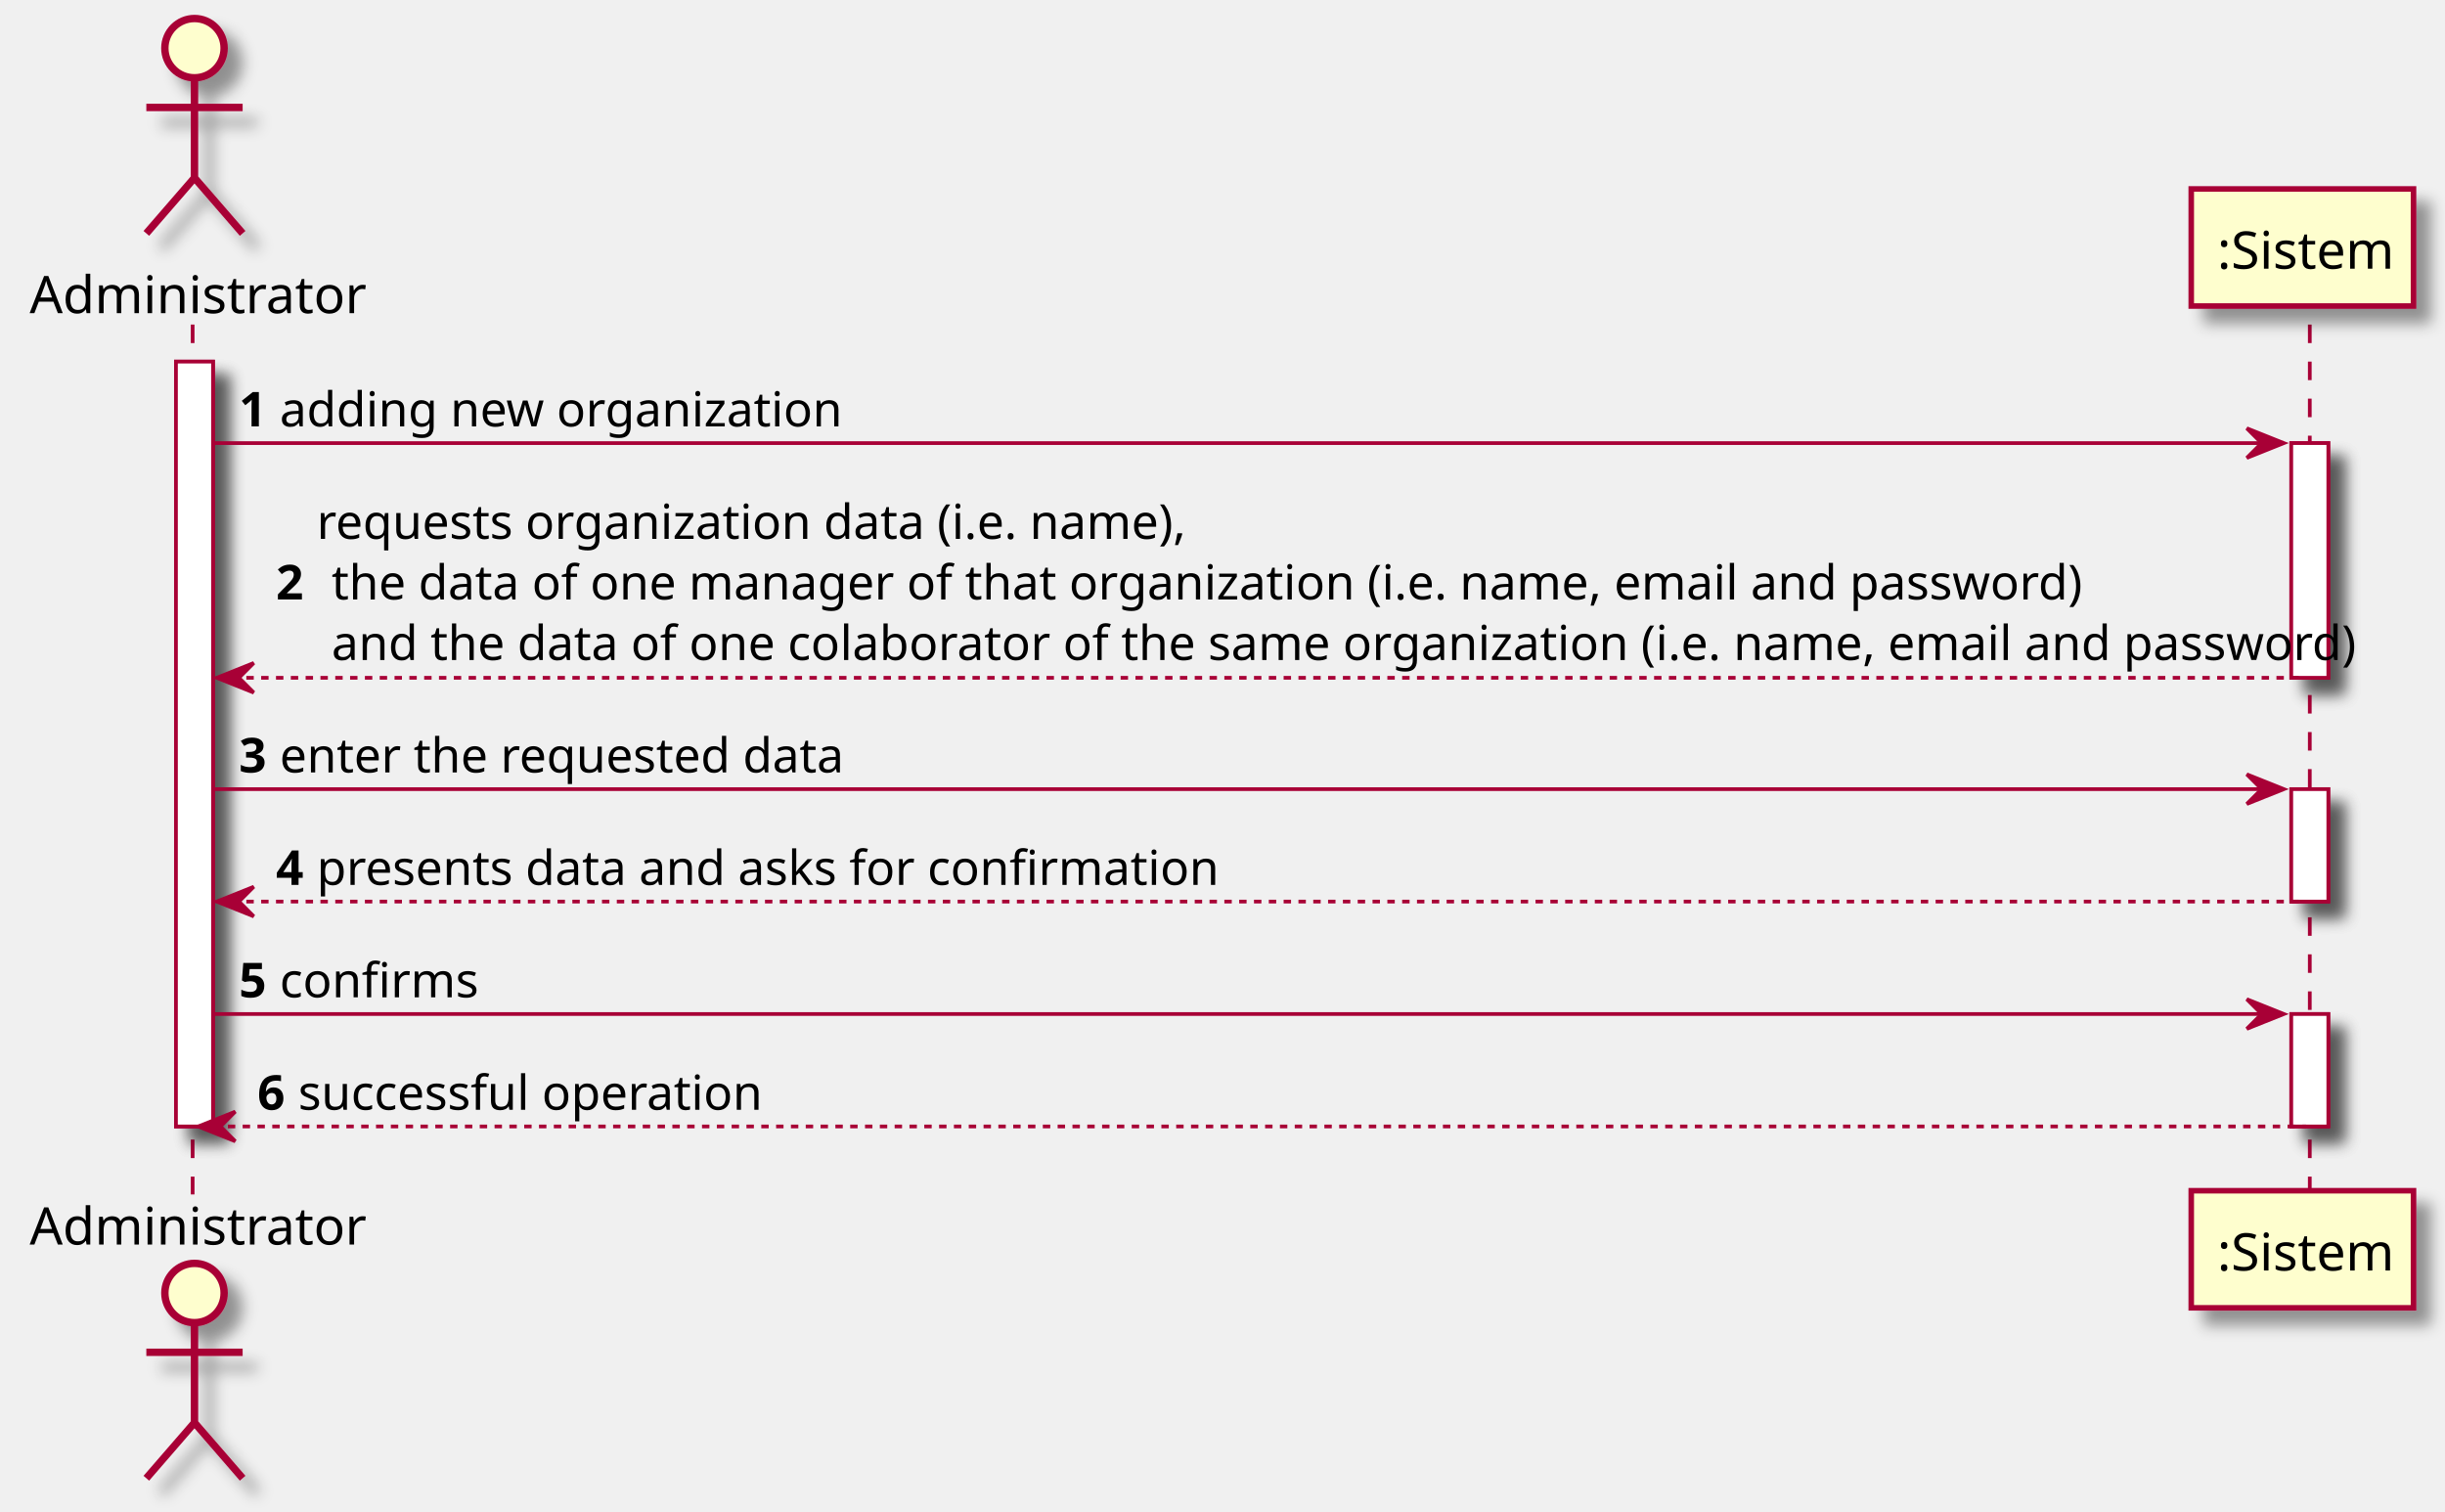
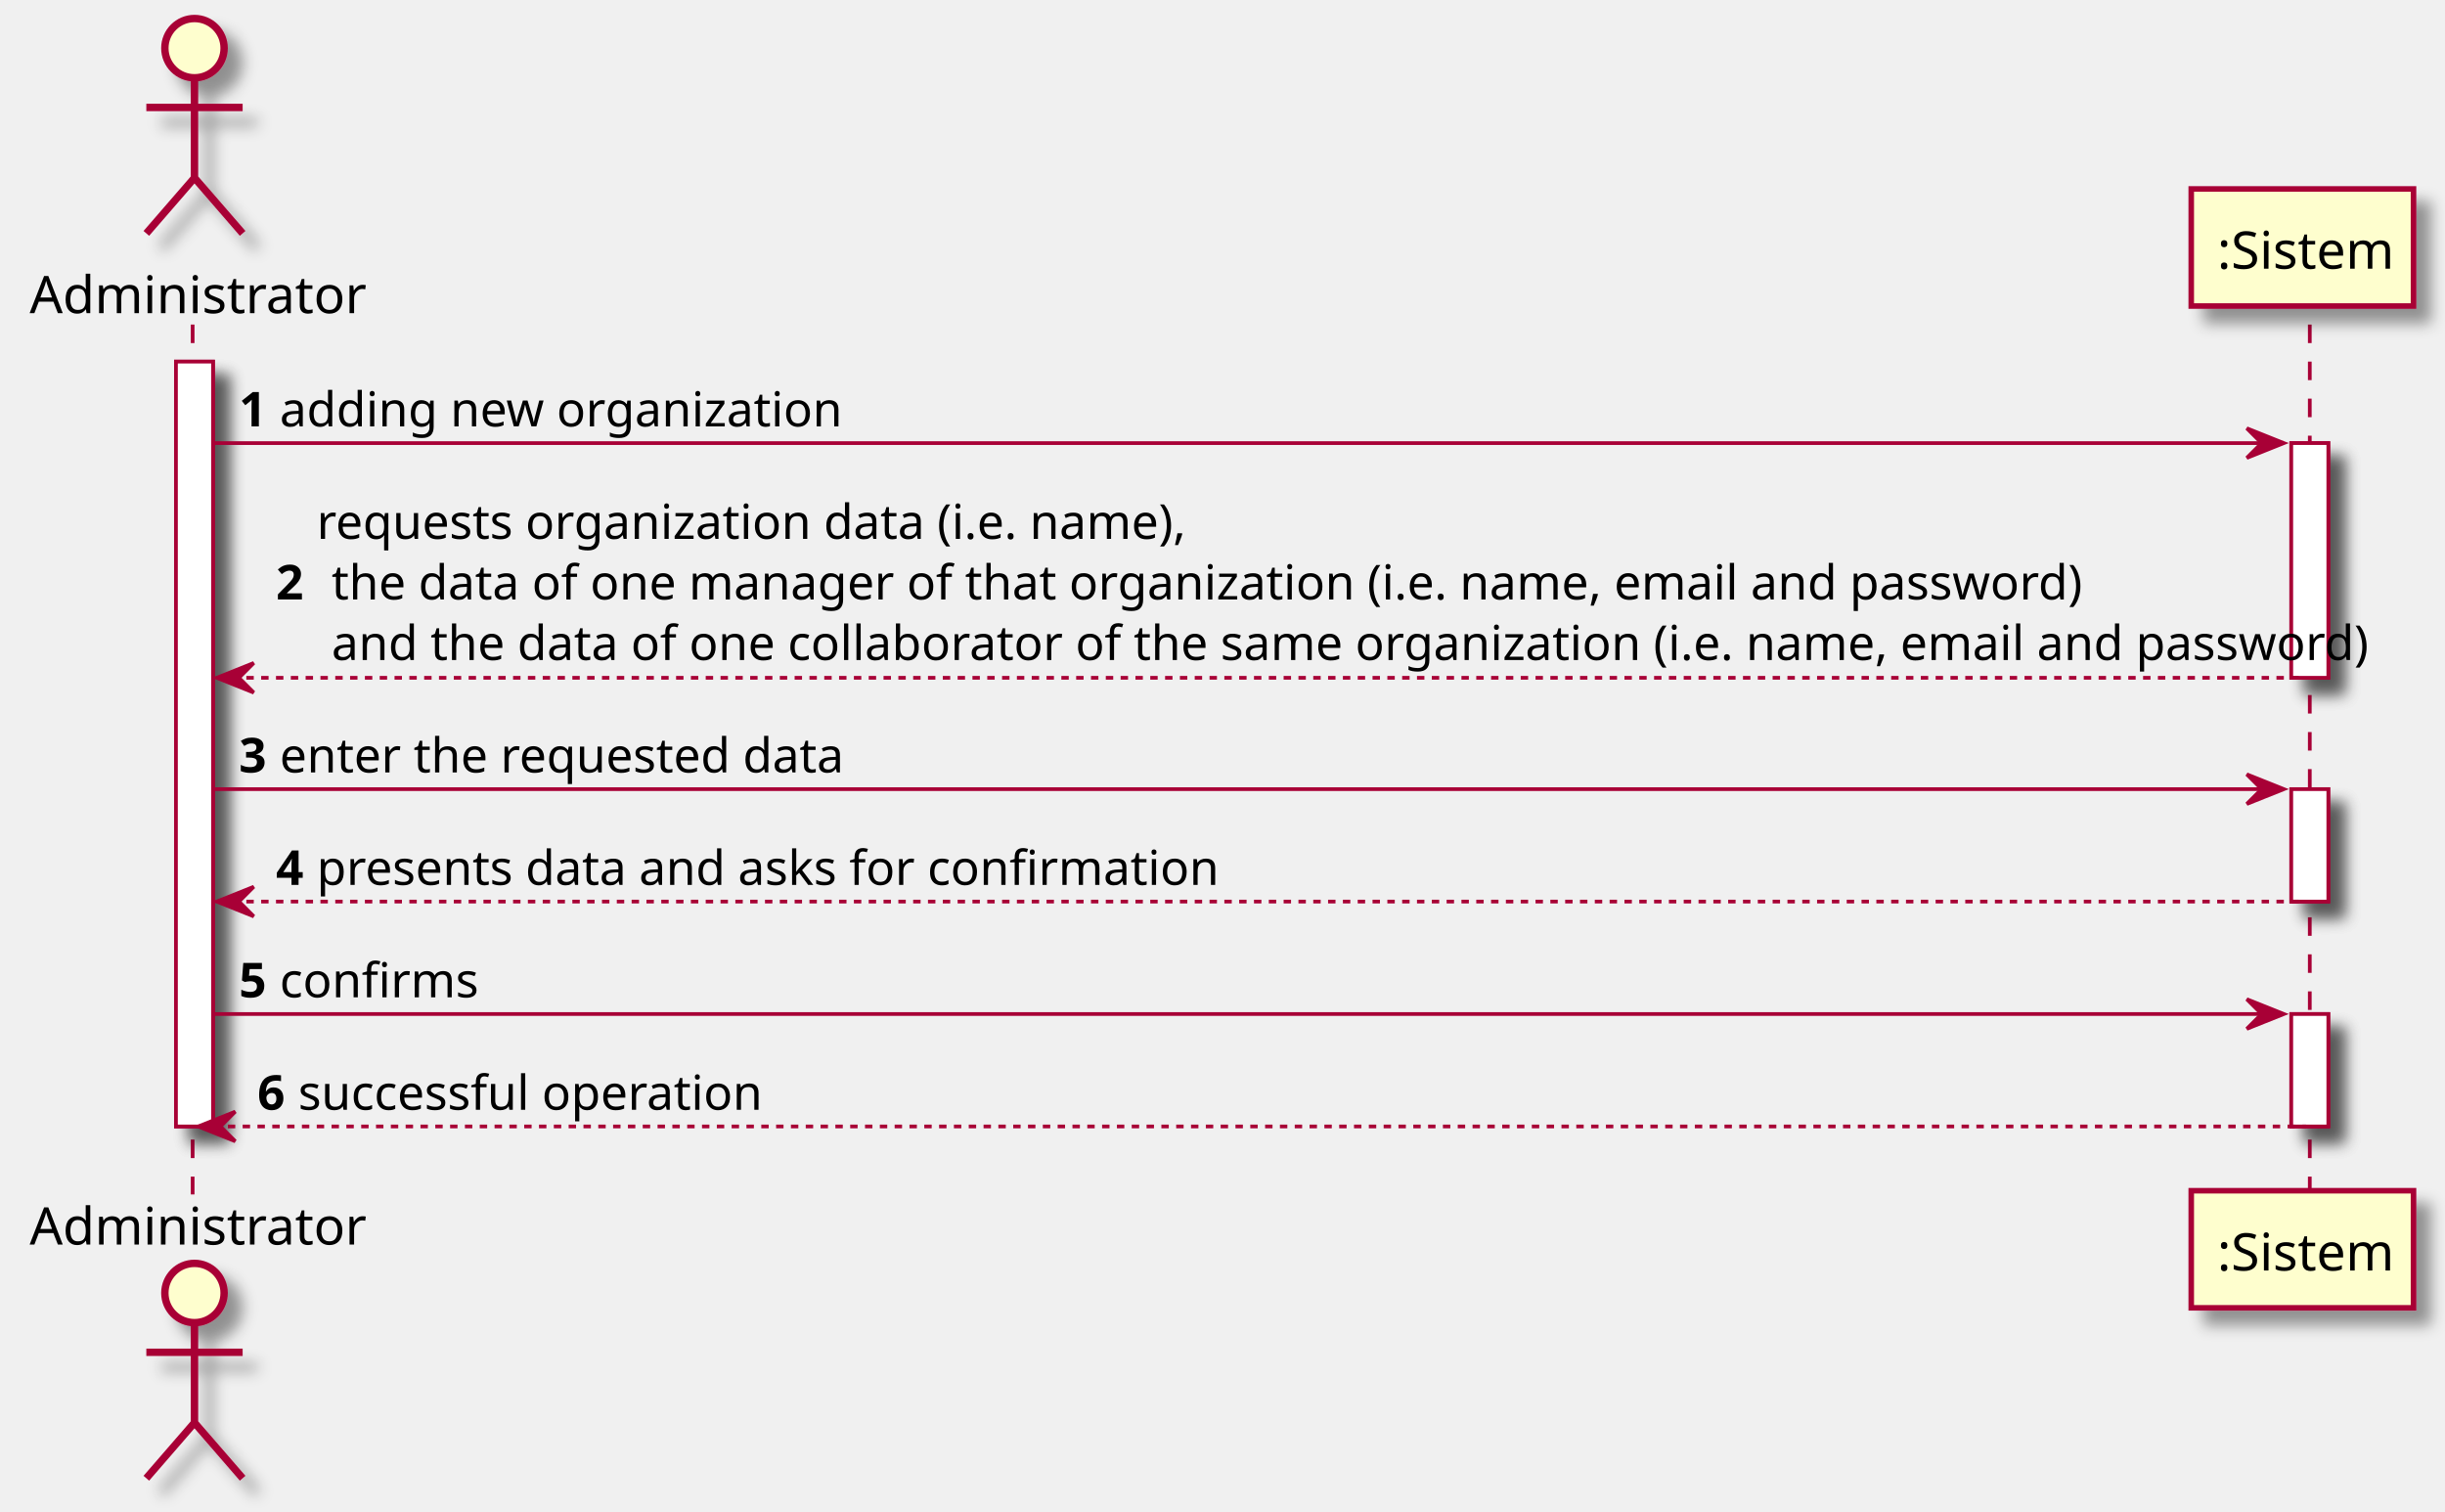
<svg xmlns="http://www.w3.org/2000/svg" contentScriptType="application/ecmascript" contentStyleType="text/css" height="408px" preserveAspectRatio="none" style="width:660px;height:408px;" version="1.1" viewBox="0 0 660 408" width="660px" zoomAndPan="magnify">
  <defs>
    <filter height="300%" id="f17lvtcsg5h4c7" width="300%" x="-1" y="-1">
      <feGaussianBlur result="blurOut" stdDeviation="2.0" />
      <feColorMatrix in="blurOut" result="blurOut2" type="matrix" values="0 0 0 0 0 0 0 0 0 0 0 0 0 0 0 0 0 0 .4 0" />
      <feOffset dx="4.0" dy="4.0" in="blurOut2" result="blurOut3" />
      <feBlend in="SourceGraphic" in2="blurOut3" mode="normal" />
    </filter>
  </defs>
  <g>
    <rect fill="#FFFFFF" filter="url(#f17lvtcsg5h4c7)" height="206.461" style="stroke: #A80036; stroke-width: 1.0;" width="10" x="47.5" y="97.609" />
    <rect fill="#FFFFFF" filter="url(#f17lvtcsg5h4c7)" height="63.352" style="stroke: #A80036; stroke-width: 1.0;" width="10" x="618.5" y="119.609" />
    <rect fill="#FFFFFF" filter="url(#f17lvtcsg5h4c7)" height="30.352" style="stroke: #A80036; stroke-width: 1.0;" width="10" x="618.5" y="213.016" />
    <rect fill="#FFFFFF" filter="url(#f17lvtcsg5h4c7)" height="30.352" style="stroke: #A80036; stroke-width: 1.0;" width="10" x="618.5" y="273.719" />
    <line style="stroke: #A80036; stroke-width: 1.0; stroke-dasharray: 5.0,5.0;" x1="52" x2="52" y1="87.609" y2="322.422" />
    <line style="stroke: #A80036; stroke-width: 1.0; stroke-dasharray: 5.0,5.0;" x1="623.5" x2="623.5" y1="87.609" y2="322.422" />
    <text fill="#000000" font-family="sans-serif" font-size="14" lengthAdjust="spacingAndGlyphs" textLength="83" x="8" y="84.533">Administrator</text>
    <ellipse cx="52.5" cy="13" fill="#FEFECE" filter="url(#f17lvtcsg5h4c7)" rx="8" ry="8" style="stroke: #A80036; stroke-width: 2.0;" />
    <path d="M52.5,21 L52.5,48 M39.5,29 L65.5,29 M52.5,48 L39.5,63 M52.5,48 L65.5,63 " fill="#FEFECE" filter="url(#f17lvtcsg5h4c7)" style="stroke: #A80036; stroke-width: 2.0;" />
    <text fill="#000000" font-family="sans-serif" font-size="14" lengthAdjust="spacingAndGlyphs" textLength="83" x="8" y="335.955">Administrator</text>
    <ellipse cx="52.5" cy="349.031" fill="#FEFECE" filter="url(#f17lvtcsg5h4c7)" rx="8" ry="8" style="stroke: #A80036; stroke-width: 2.0;" />
    <path d="M52.5,357.031 L52.5,384.031 M39.5,365.031 L65.5,365.031 M52.5,384.031 L39.5,399.031 M52.5,384.031 L65.5,399.031 " fill="#FEFECE" filter="url(#f17lvtcsg5h4c7)" style="stroke: #A80036; stroke-width: 2.0;" />
    <rect fill="#FEFECE" filter="url(#f17lvtcsg5h4c7)" height="31.609" style="stroke: #A80036; stroke-width: 1.5;" width="60" x="591.5" y="51" />
    <text fill="#000000" font-family="sans-serif" font-size="14" lengthAdjust="spacingAndGlyphs" textLength="46" x="598.5" y="72.533">:Sistem</text>
    <rect fill="#FEFECE" filter="url(#f17lvtcsg5h4c7)" height="31.609" style="stroke: #A80036; stroke-width: 1.5;" width="60" x="591.5" y="321.422" />
    <text fill="#000000" font-family="sans-serif" font-size="14" lengthAdjust="spacingAndGlyphs" textLength="46" x="598.5" y="342.955">:Sistem</text>
    <rect fill="#FFFFFF" filter="url(#f17lvtcsg5h4c7)" height="206.461" style="stroke: #A80036; stroke-width: 1.0;" width="10" x="47.5" y="97.609" />
    <rect fill="#FFFFFF" filter="url(#f17lvtcsg5h4c7)" height="63.352" style="stroke: #A80036; stroke-width: 1.0;" width="10" x="618.5" y="119.609" />
    <rect fill="#FFFFFF" filter="url(#f17lvtcsg5h4c7)" height="30.352" style="stroke: #A80036; stroke-width: 1.0;" width="10" x="618.5" y="213.016" />
    <rect fill="#FFFFFF" filter="url(#f17lvtcsg5h4c7)" height="30.352" style="stroke: #A80036; stroke-width: 1.0;" width="10" x="618.5" y="273.719" />
    <polygon fill="#A80036" points="606.5,115.609,616.5,119.609,606.5,123.609,610.5,119.609" style="stroke: #A80036; stroke-width: 1.0;" />
    <line style="stroke: #A80036; stroke-width: 1.0;" x1="57.5" x2="612.5" y1="119.609" y2="119.609" />
    <text fill="#000000" font-family="sans-serif" font-size="13" font-weight="bold" lengthAdjust="spacingAndGlyphs" textLength="7" x="64.5" y="115.105">1</text>
    <text fill="#000000" font-family="sans-serif" font-size="13" lengthAdjust="spacingAndGlyphs" textLength="139" x="75.5" y="115.105">adding new organization</text>
    <polygon fill="#A80036" points="68.5,178.961,58.5,182.961,68.5,186.961,64.5,182.961" style="stroke: #A80036; stroke-width: 1.0;" />
    <line style="stroke: #A80036; stroke-width: 1.0; stroke-dasharray: 2.0,2.0;" x1="62.5" x2="622.5" y1="182.961" y2="182.961" />
    <text fill="#000000" font-family="sans-serif" font-size="13" font-weight="bold" lengthAdjust="spacingAndGlyphs" textLength="7" x="74.5" y="161.808">2</text>
    <text fill="#000000" font-family="sans-serif" font-size="13" lengthAdjust="spacingAndGlyphs" textLength="223" x="85.5" y="145.456">requests organization data (i.e. name),</text>
    <text fill="#000000" font-family="sans-serif" font-size="13" lengthAdjust="spacingAndGlyphs" textLength="443" x="89.5" y="161.808">the data of one manager of that organization (i.e. name, email and password)</text>
-     <text fill="#000000" font-family="sans-serif" font-size="13" lengthAdjust="spacingAndGlyphs" textLength="522" x="89.5" y="178.159">and  the data of one colaborator of the same organization  (i.e. name, email and password)</text>
+     <text fill="#000000" font-family="sans-serif" font-size="13" lengthAdjust="spacingAndGlyphs" textLength="522" x="89.5" y="178.159">and  the data of one collaborator of the same organization  (i.e. name, email and password)</text>
    <polygon fill="#A80036" points="606.5,209.016,616.5,213.016,606.5,217.016,610.5,213.016" style="stroke: #A80036; stroke-width: 1.0;" />
    <line style="stroke: #A80036; stroke-width: 1.0;" x1="57.5" x2="612.5" y1="213.016" y2="213.016" />
    <text fill="#000000" font-family="sans-serif" font-size="13" font-weight="bold" lengthAdjust="spacingAndGlyphs" textLength="7" x="64.5" y="208.511">3</text>
    <text fill="#000000" font-family="sans-serif" font-size="13" lengthAdjust="spacingAndGlyphs" textLength="141" x="75.5" y="208.511">enter the requested data</text>
    <polygon fill="#A80036" points="68.5,239.367,58.5,243.367,68.5,247.367,64.5,243.367" style="stroke: #A80036; stroke-width: 1.0;" />
    <line style="stroke: #A80036; stroke-width: 1.0; stroke-dasharray: 2.0,2.0;" x1="62.5" x2="622.5" y1="243.367" y2="243.367" />
    <text fill="#000000" font-family="sans-serif" font-size="13" font-weight="bold" lengthAdjust="spacingAndGlyphs" textLength="7" x="74.5" y="238.862">4</text>
    <text fill="#000000" font-family="sans-serif" font-size="13" lengthAdjust="spacingAndGlyphs" textLength="228" x="85.5" y="238.862">presents data and asks for confirmation</text>
    <polygon fill="#A80036" points="606.5,269.719,616.5,273.719,606.5,277.719,610.5,273.719" style="stroke: #A80036; stroke-width: 1.0;" />
    <line style="stroke: #A80036; stroke-width: 1.0;" x1="57.5" x2="612.5" y1="273.719" y2="273.719" />
    <text fill="#000000" font-family="sans-serif" font-size="13" font-weight="bold" lengthAdjust="spacingAndGlyphs" textLength="7" x="64.5" y="269.214">5</text>
    <text fill="#000000" font-family="sans-serif" font-size="13" lengthAdjust="spacingAndGlyphs" textLength="49" x="75.5" y="269.214">confirms</text>
    <polygon fill="#A80036" points="63.5,300.07,53.5,304.07,63.5,308.07,59.5,304.07" style="stroke: #A80036; stroke-width: 1.0;" />
    <line style="stroke: #A80036; stroke-width: 1.0; stroke-dasharray: 2.0,2.0;" x1="57.5" x2="622.5" y1="304.07" y2="304.07" />
    <text fill="#000000" font-family="sans-serif" font-size="13" font-weight="bold" lengthAdjust="spacingAndGlyphs" textLength="7" x="69.5" y="299.565">6</text>
    <text fill="#000000" font-family="sans-serif" font-size="13" lengthAdjust="spacingAndGlyphs" textLength="119" x="80.5" y="299.565">successful operation</text>
  </g>
</svg>
